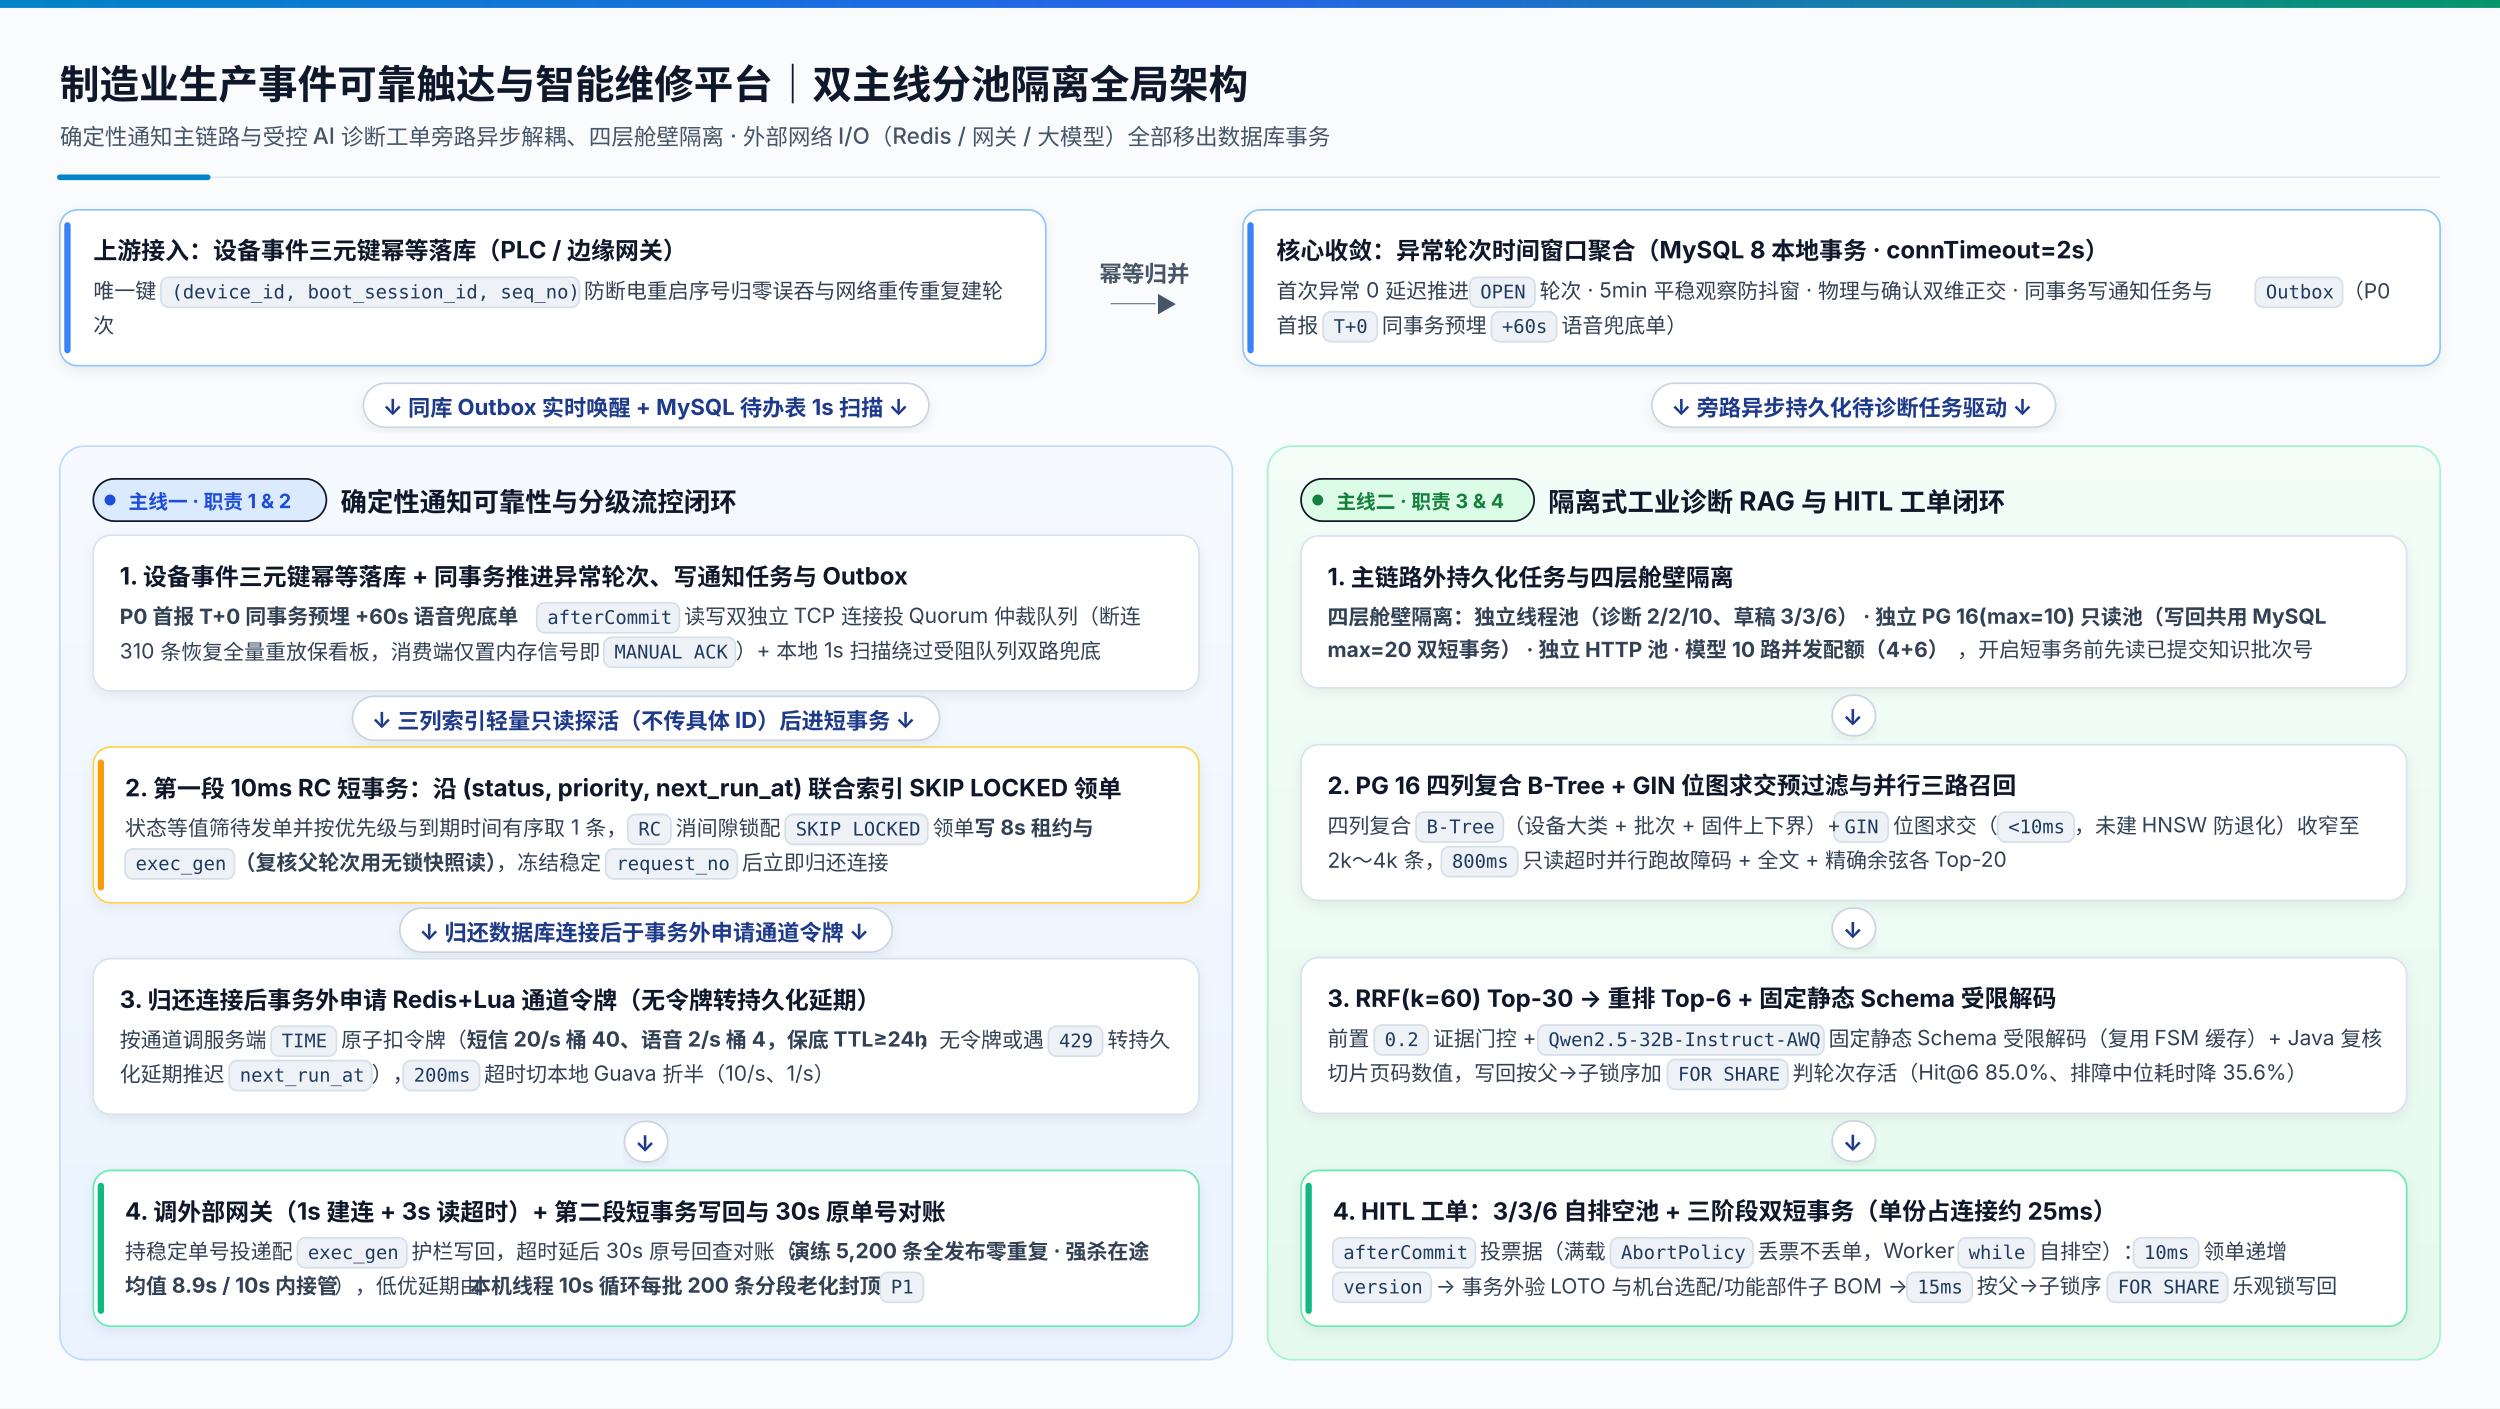
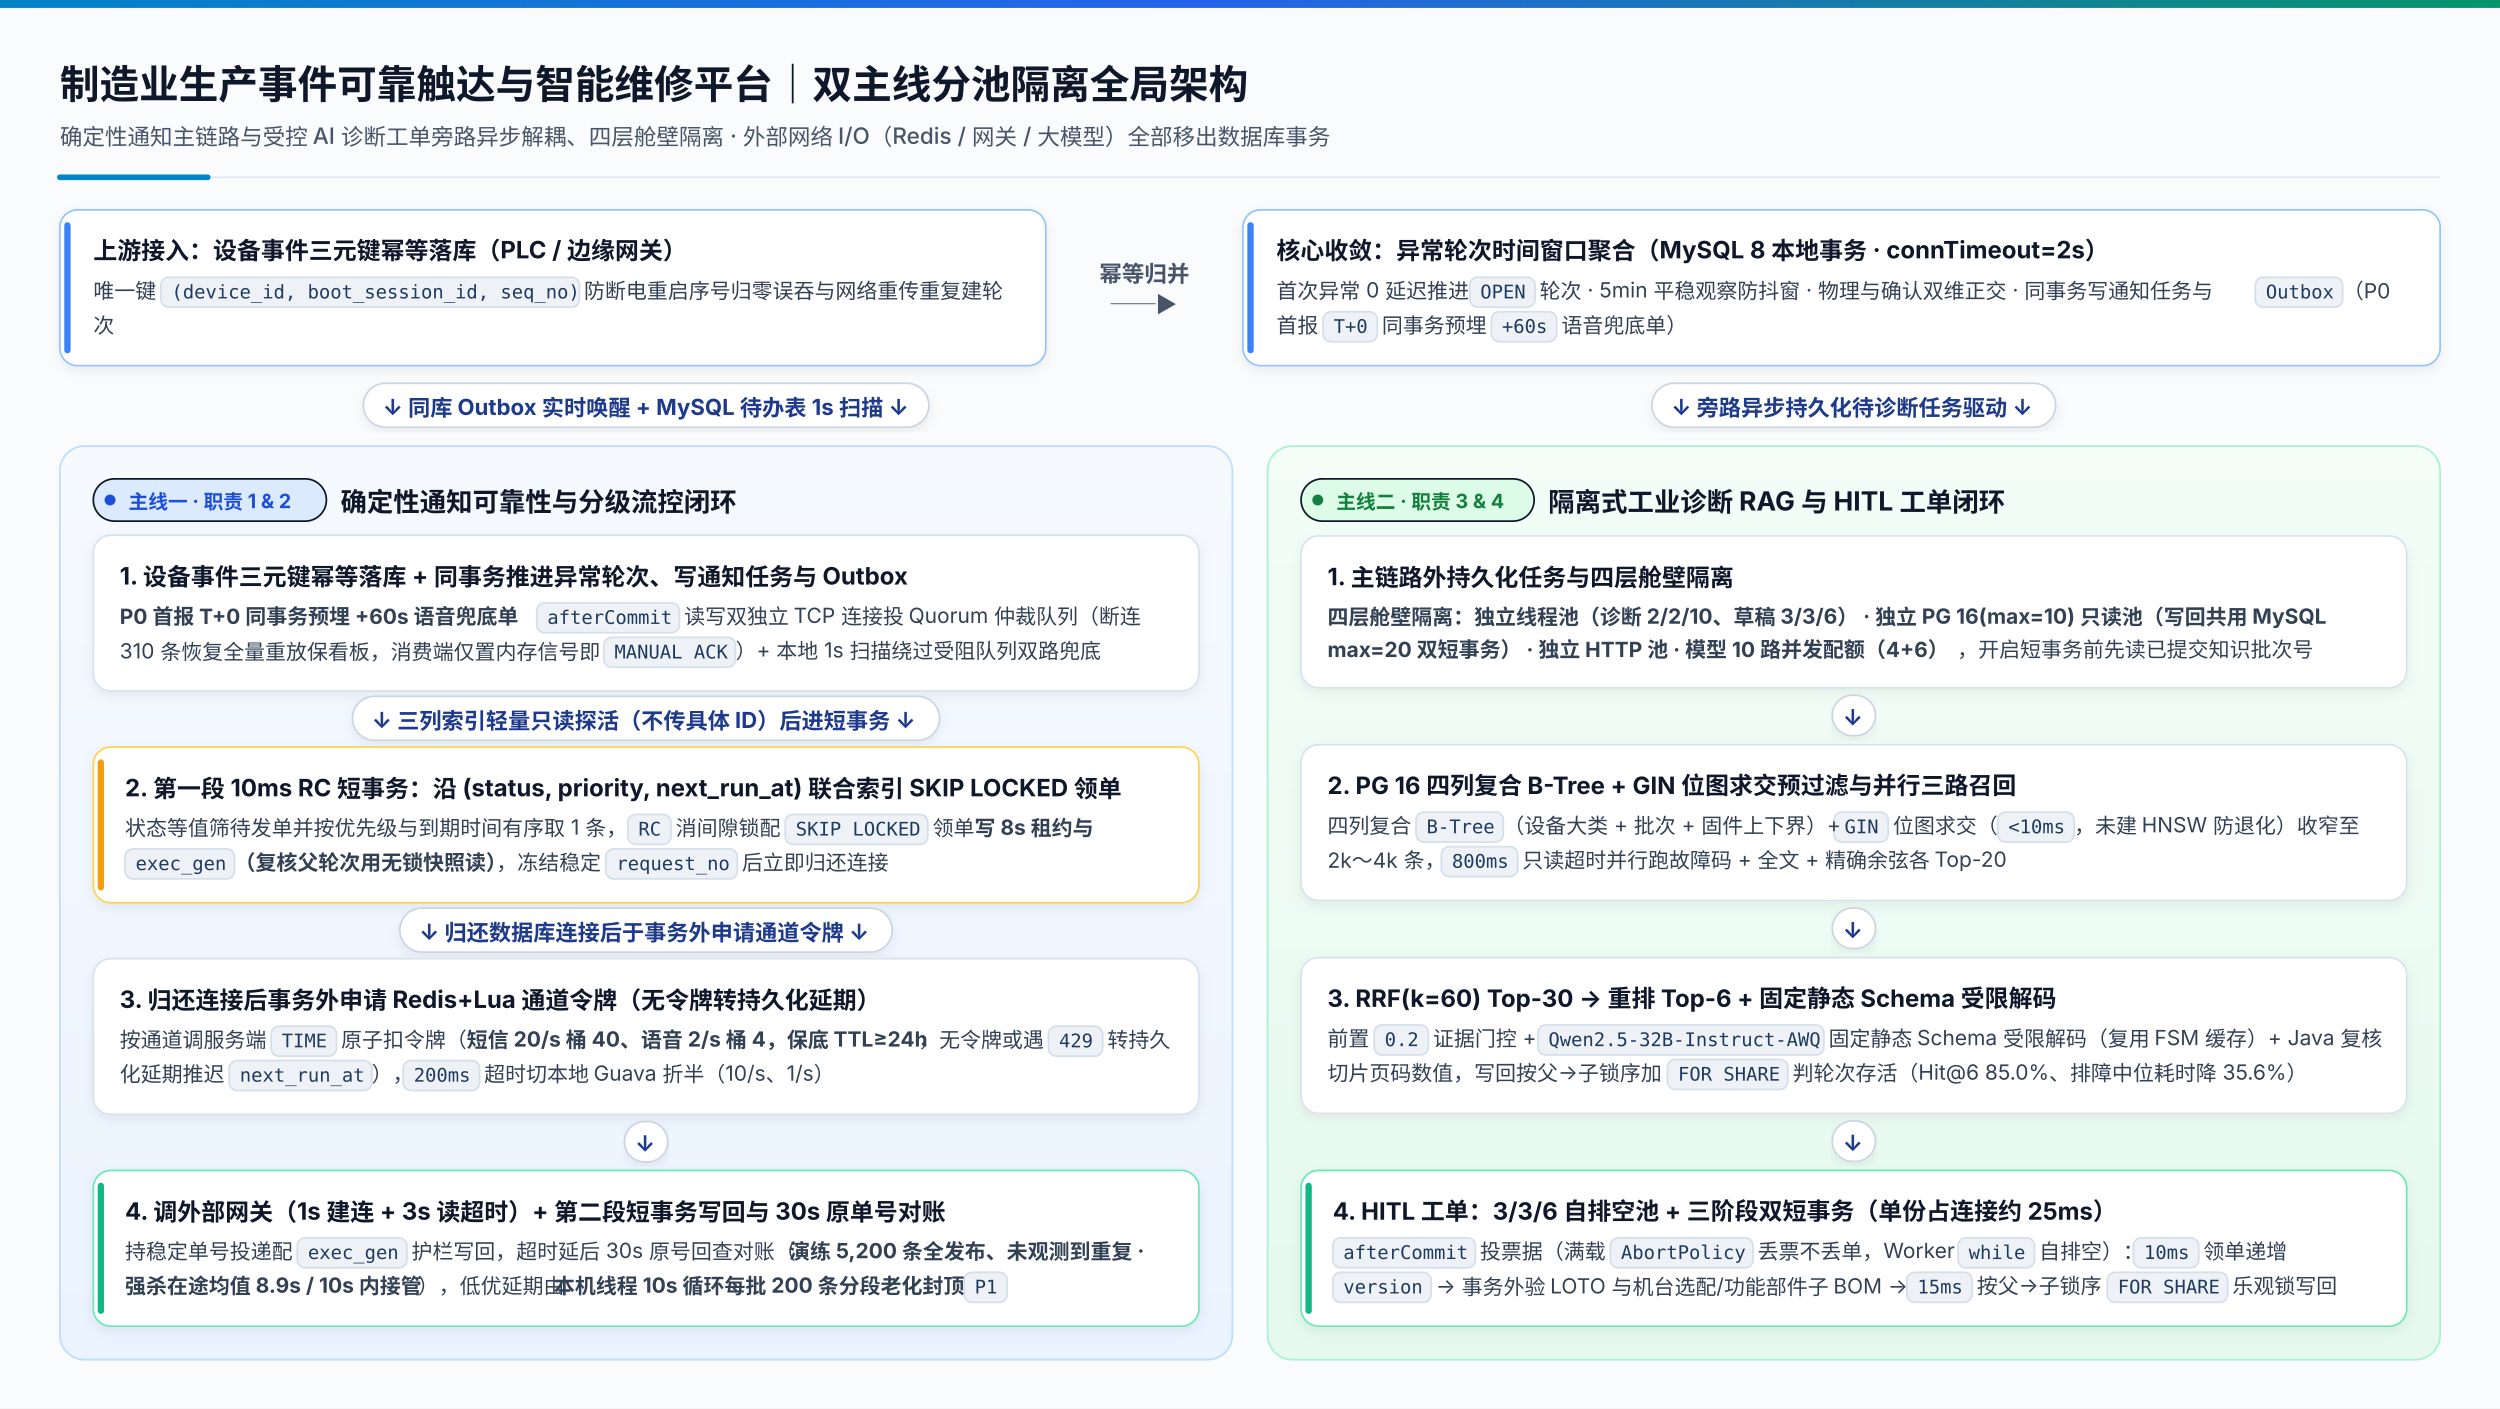
<svg xmlns="http://www.w3.org/2000/svg" width="1420" height="800" viewBox="0 0 1420 800">
  <defs>
    <linearGradient id="top-ribbon" x1="0%" y1="0%" x2="100%" y2="0%">
      <stop offset="0%" stop-color="#0284c7" />
      <stop offset="48%" stop-color="#2563eb" />
      <stop offset="100%" stop-color="#059669" />
    </linearGradient>
    <filter id="card-shadow" x="-4%" y="-6%" width="108%" height="118%">
      <feDropShadow dx="0" dy="2.5" stdDeviation="3.2" flood-color="#0f172a" flood-opacity="0.065" />
    </filter>
    <linearGradient id="lg_0" x1="0%" y1="0%" x2="0%" y2="100%">
      <stop offset="0%" stop-color="#f6faff" />
      <stop offset="100%" stop-color="#eaf3ff" />
    </linearGradient>
    <linearGradient id="lg_1" x1="0%" y1="0%" x2="0%" y2="100%">
      <stop offset="0%" stop-color="#f4fdf8" />
      <stop offset="100%" stop-color="#e5f9ee" />
    </linearGradient>
  </defs>
  <rect x="0" y="0" width="1420" height="800" fill="#fafbfd" />
  <rect x="0" y="0" width="1420" height="4.5" fill="url(#top-ribbon)" />
  <line x1="34.0" y1="100.7" x2="1386.0" y2="100.7" stroke="#e2e8f0" stroke-width="1" />
  <line x1="34.0" y1="100.7" x2="118.0" y2="100.7" stroke="#0284c7" stroke-width="3.2" stroke-linecap="round" />
  <rect x="34.0" y="119.2" width="560.0" height="88.5" fill="#ffffff" stroke="#93c5fd" stroke-width="1.00" rx="10.0" ry="10.0" filter="url(#card-shadow)" />
  <rect x="36.5" y="126.2" width="3.6" height="74.5" fill="#3b82f6" rx="1.8" ry="1.8" />
  <rect x="91.4" y="157.5" width="237.7" height="17.0" fill="#eef2f7" stroke="#d5dfe9" stroke-width="1.0" rx="4.5" ry="4.5" />
  <rect x="706.0" y="119.2" width="680.0" height="88.5" fill="#ffffff" stroke="#93c5fd" stroke-width="1.00" rx="10.0" ry="10.0" filter="url(#card-shadow)" />
  <rect x="708.5" y="126.2" width="3.6" height="74.5" fill="#3b82f6" rx="1.8" ry="1.8" />
  <rect x="834.8" y="157.5" width="37.1" height="17.0" fill="#eef2f7" stroke="#d5dfe9" stroke-width="1.0" rx="4.5" ry="4.5" />
  <rect x="1281.0" y="157.5" width="49.6" height="17.0" fill="#eef2f7" stroke="#d5dfe9" stroke-width="1.0" rx="4.5" ry="4.5" />
  <rect x="751.5" y="177.1" width="30.8" height="17.0" fill="#eef2f7" stroke="#d5dfe9" stroke-width="1.0" rx="4.5" ry="4.5" />
  <rect x="847.1" y="177.1" width="37.1" height="17.0" fill="#eef2f7" stroke="#d5dfe9" stroke-width="1.0" rx="4.5" ry="4.5" />
  <rect x="206.4" y="217.7" width="321.2" height="25.0" fill="#ffffff" stroke="#cbd5e1" stroke-width="1" rx="12.5" ry="12.5" filter="url(#card-shadow)" />
  <rect x="938.3" y="217.7" width="229.3" height="25.0" fill="#ffffff" stroke="#cbd5e1" stroke-width="1" rx="12.5" ry="12.5" filter="url(#card-shadow)" />
  <rect x="34.0" y="253.4" width="666.0" height="518.9" fill="url(#lg_0)" stroke="#bfdbfe" stroke-width="1.00" rx="14.0" ry="14.0" />
  <rect x="53.0" y="272.0" width="132.4" height="24.0" fill="#dbeafe" stroke="#0f172a" stroke-width="1.00" rx="12.0" ry="12.0" />
  <circle cx="62.5" cy="284.0" r="3.1" fill="#1d4ed8" />
  <rect x="53.0" y="304.0" width="628.0" height="88.5" fill="#ffffff" stroke="#d8e2ee" stroke-width="1.00" rx="10.0" ry="10.0" filter="url(#card-shadow)" />
  <rect x="304.9" y="342.4" width="81.0" height="17.0" fill="#eef2f7" stroke="#d5dfe9" stroke-width="1.0" rx="4.5" ry="4.5" />
  <rect x="343.0" y="362.0" width="74.7" height="17.0" fill="#eef2f7" stroke="#d5dfe9" stroke-width="1.0" rx="4.5" ry="4.5" />
  <rect x="200.2" y="395.5" width="333.5" height="25.0" fill="#ffffff" stroke="#cbd5e1" stroke-width="1" rx="12.5" ry="12.5" filter="url(#card-shadow)" />
  <rect x="53.0" y="424.3" width="628.0" height="88.5" fill="#ffffff" stroke="#fcd34d" stroke-width="1.00" rx="10.0" ry="10.0" filter="url(#card-shadow)" />
  <rect x="55.5" y="431.3" width="3.6" height="74.5" fill="#f59e0b" rx="1.8" ry="1.8" />
  <rect x="356.6" y="462.6" width="24.5" height="17.0" fill="#eef2f7" stroke="#d5dfe9" stroke-width="1.0" rx="4.5" ry="4.5" />
  <rect x="446.0" y="462.6" width="81.0" height="17.0" fill="#eef2f7" stroke="#d5dfe9" stroke-width="1.0" rx="4.5" ry="4.5" />
  <rect x="71.0" y="482.2" width="62.2" height="17.0" fill="#eef2f7" stroke="#d5dfe9" stroke-width="1.0" rx="4.5" ry="4.5" />
  <rect x="344.1" y="482.2" width="74.7" height="17.0" fill="#eef2f7" stroke="#d5dfe9" stroke-width="1.0" rx="4.5" ry="4.5" />
  <rect x="227.1" y="515.8" width="279.7" height="25.0" fill="#ffffff" stroke="#cbd5e1" stroke-width="1" rx="12.5" ry="12.5" filter="url(#card-shadow)" />
  <rect x="53.0" y="544.5" width="628.0" height="88.5" fill="#ffffff" stroke="#d8e2ee" stroke-width="1.00" rx="10.0" ry="10.0" filter="url(#card-shadow)" />
  <rect x="154.0" y="582.9" width="37.1" height="17.0" fill="#eef2f7" stroke="#d5dfe9" stroke-width="1.0" rx="4.5" ry="4.5" />
  <rect x="595.5" y="582.9" width="30.8" height="17.0" fill="#eef2f7" stroke="#d5dfe9" stroke-width="1.0" rx="4.5" ry="4.5" />
  <rect x="130.2" y="602.4" width="81.0" height="17.0" fill="#eef2f7" stroke="#d5dfe9" stroke-width="1.0" rx="4.5" ry="4.5" />
  <rect x="229.0" y="602.4" width="43.4" height="17.0" fill="#eef2f7" stroke="#d5dfe9" stroke-width="1.0" rx="4.5" ry="4.5" />
  <rect x="354.7" y="637.0" width="24.6" height="23.0" fill="#ffffff" stroke="#cbd5e1" stroke-width="1" rx="11.5" ry="11.5" filter="url(#card-shadow)" />
  <rect x="53.0" y="664.8" width="628.0" height="88.5" fill="#ffffff" stroke="#6ee7b7" stroke-width="1.00" rx="10.0" ry="10.0" filter="url(#card-shadow)" />
  <rect x="55.5" y="671.8" width="3.6" height="74.5" fill="#10b981" rx="1.8" ry="1.8" />
  <rect x="168.9" y="703.1" width="62.2" height="17.0" fill="#eef2f7" stroke="#d5dfe9" stroke-width="1.0" rx="4.5" ry="4.5" />
-   <rect x="500.0" y="722.7" width="24.5" height="17.0" fill="#eef2f7" stroke="#d5dfe9" stroke-width="1.0" rx="4.5" ry="4.5" />
+   <rect x="547.6" y="722.7" width="24.5" height="17.0" fill="#eef2f7" stroke="#d5dfe9" stroke-width="1.0" rx="4.5" ry="4.5" />
  <rect x="720.0" y="253.4" width="666.0" height="518.9" fill="url(#lg_1)" stroke="#a7f3d0" stroke-width="1.00" rx="14.0" ry="14.0" />
  <rect x="739.0" y="272.0" width="132.4" height="24.0" fill="#dcfce7" stroke="#0f172a" stroke-width="1.00" rx="12.0" ry="12.0" />
  <circle cx="748.5" cy="284.0" r="3.1" fill="#15803d" />
  <rect x="739.0" y="304.4" width="628.0" height="86.3" fill="#ffffff" stroke="#d8e2ee" stroke-width="1.00" rx="10.0" ry="10.0" filter="url(#card-shadow)" />
  <rect x="1040.7" y="394.9" width="24.6" height="23.0" fill="#ffffff" stroke="#cbd5e1" stroke-width="1" rx="11.5" ry="11.5" filter="url(#card-shadow)" />
  <rect x="739.0" y="423.0" width="628.0" height="88.5" fill="#ffffff" stroke="#d8e2ee" stroke-width="1.00" rx="10.0" ry="10.0" filter="url(#card-shadow)" />
  <rect x="804.3" y="461.3" width="49.6" height="17.0" fill="#eef2f7" stroke="#d5dfe9" stroke-width="1.0" rx="4.5" ry="4.5" />
  <rect x="1041.7" y="461.3" width="30.8" height="17.0" fill="#eef2f7" stroke="#d5dfe9" stroke-width="1.0" rx="4.5" ry="4.5" />
  <rect x="1134.7" y="461.3" width="43.4" height="17.0" fill="#eef2f7" stroke="#d5dfe9" stroke-width="1.0" rx="4.5" ry="4.5" />
  <rect x="818.7" y="480.9" width="43.4" height="17.0" fill="#eef2f7" stroke="#d5dfe9" stroke-width="1.0" rx="4.5" ry="4.5" />
  <rect x="1040.7" y="515.8" width="24.6" height="23.0" fill="#ffffff" stroke="#cbd5e1" stroke-width="1" rx="11.5" ry="11.5" filter="url(#card-shadow)" />
  <rect x="739.0" y="543.9" width="628.0" height="88.5" fill="#ffffff" stroke="#d8e2ee" stroke-width="1.00" rx="10.0" ry="10.0" filter="url(#card-shadow)" />
  <rect x="780.5" y="582.2" width="30.8" height="17.0" fill="#eef2f7" stroke="#d5dfe9" stroke-width="1.0" rx="4.5" ry="4.5" />
  <rect x="873.5" y="582.2" width="162.5" height="17.0" fill="#eef2f7" stroke="#d5dfe9" stroke-width="1.0" rx="4.5" ry="4.5" />
  <rect x="947.1" y="601.8" width="68.4" height="17.0" fill="#eef2f7" stroke="#d5dfe9" stroke-width="1.0" rx="4.5" ry="4.5" />
  <rect x="1040.7" y="636.7" width="24.6" height="23.0" fill="#ffffff" stroke="#cbd5e1" stroke-width="1" rx="11.5" ry="11.5" filter="url(#card-shadow)" />
  <rect x="739.0" y="664.8" width="628.0" height="88.5" fill="#ffffff" stroke="#6ee7b7" stroke-width="1.00" rx="10.0" ry="10.0" filter="url(#card-shadow)" />
  <rect x="741.5" y="671.8" width="3.6" height="74.5" fill="#10b981" rx="1.8" ry="1.8" />
  <rect x="757.0" y="703.1" width="81.0" height="17.0" fill="#eef2f7" stroke="#d5dfe9" stroke-width="1.0" rx="4.5" ry="4.5" />
  <rect x="914.7" y="703.1" width="81.0" height="17.0" fill="#eef2f7" stroke="#d5dfe9" stroke-width="1.0" rx="4.5" ry="4.5" />
  <rect x="1112.2" y="703.1" width="43.4" height="17.0" fill="#eef2f7" stroke="#d5dfe9" stroke-width="1.0" rx="4.5" ry="4.5" />
  <rect x="1211.8" y="703.1" width="37.1" height="17.0" fill="#eef2f7" stroke="#d5dfe9" stroke-width="1.0" rx="4.5" ry="4.5" />
  <rect x="757.0" y="722.7" width="55.9" height="17.0" fill="#eef2f7" stroke="#d5dfe9" stroke-width="1.0" rx="4.5" ry="4.5" />
  <rect x="1083.1" y="722.7" width="37.1" height="17.0" fill="#eef2f7" stroke="#d5dfe9" stroke-width="1.0" rx="4.5" ry="4.5" />
  <rect x="1196.9" y="722.7" width="68.4" height="17.0" fill="#eef2f7" stroke="#d5dfe9" stroke-width="1.0" rx="4.5" ry="4.5" />
  <text x="34.0" y="56.0" font-family="Inter, Noto Sans CJK SC, Noto Sans SC, PingFang SC, Microsoft YaHei, sans-serif" font-size="22.5px" font-weight="800" fill="#0f172a">制造业生产事件可靠触达与智能维修平台｜双主线分池隔离全局架构</text>
  <text x="34.0" y="82.3" font-family="Inter, Noto Sans CJK SC, Noto Sans SC, PingFang SC, Microsoft YaHei, sans-serif" font-size="12.8px" font-weight="500" fill="#475569">确定性通知主链路与受控 AI 诊断工单旁路异步解耦、四层舱壁隔离 · 外部网络 I/O（Redis / 网关 / 大模型）全部移出数据库事务</text>
  <text x="53.0" y="147.2" font-family="Inter, Noto Sans CJK SC, Noto Sans SC, PingFang SC, Microsoft YaHei, sans-serif" font-size="13.6px" font-weight="700" fill="#0f172a">上游接入：设备事件三元键幂等落库（PLC / 边缘网关）</text>
  <text x="53.0" y="169.5" font-family="Inter, Noto Sans CJK SC, Noto Sans SC, PingFang SC, Microsoft YaHei, sans-serif" font-size="11.9px" font-weight="400" fill="#334155">唯一键</text>
  <text x="97.4" y="169.5" font-family="Cascadia Mono, JetBrains Mono, Consolas, DejaVu Sans Mono, monospace" font-size="10.7px" font-weight="400" fill="#1e3a5f">(device_id, boot_session_id, seq_no)</text>
  <text x="331.7" y="169.5" font-family="Inter, Noto Sans CJK SC, Noto Sans SC, PingFang SC, Microsoft YaHei, sans-serif" font-size="11.9px" font-weight="400" fill="#334155">防断电重启序号归零误吞与网络重传重复建轮</text>
  <text x="53.0" y="189.1" font-family="Inter, Noto Sans CJK SC, Noto Sans SC, PingFang SC, Microsoft YaHei, sans-serif" font-size="11.9px" font-weight="400" fill="#334155">次</text>
  <text x="624.4" y="160.1" font-family="Inter, Noto Sans CJK SC, Noto Sans SC, PingFang SC, Microsoft YaHei, sans-serif" font-size="12.8px" font-weight="700" fill="#475569">幂等归并</text>
  <text x="630.8" y="177.4" font-family="Inter, Noto Sans CJK SC, Noto Sans SC, PingFang SC, Microsoft YaHei, sans-serif" font-size="12.8px" font-weight="700" fill="#475569">──▶</text>
  <text x="725.0" y="147.2" font-family="Inter, Noto Sans CJK SC, Noto Sans SC, PingFang SC, Microsoft YaHei, sans-serif" font-size="13.6px" font-weight="700" fill="#0f172a">核心收敛：异常轮次时间窗口聚合（MySQL 8 本地事务 · connTimeout=2s）</text>
  <text x="725.0" y="169.5" font-family="Inter, Noto Sans CJK SC, Noto Sans SC, PingFang SC, Microsoft YaHei, sans-serif" font-size="11.9px" font-weight="400" fill="#334155">首次异常 0 延迟推进</text>
  <text x="840.8" y="169.5" font-family="Cascadia Mono, JetBrains Mono, Consolas, DejaVu Sans Mono, monospace" font-size="10.7px" font-weight="400" fill="#1e3a5f">OPEN</text>
  <text x="874.5" y="169.5" font-family="Inter, Noto Sans CJK SC, Noto Sans SC, PingFang SC, Microsoft YaHei, sans-serif" font-size="11.9px" font-weight="400" fill="#334155">轮次 · 5min 平稳观察防抖窗 · 物理与确认双维正交 · 同事务写通知任务与</text>
  <text x="1287.0" y="169.5" font-family="Cascadia Mono, JetBrains Mono, Consolas, DejaVu Sans Mono, monospace" font-size="10.7px" font-weight="400" fill="#1e3a5f">Outbox</text>
  <text x="1330.7" y="169.5" font-family="Inter, Noto Sans CJK SC, Noto Sans SC, PingFang SC, Microsoft YaHei, sans-serif" font-size="11.9px" font-weight="400" fill="#334155">（P0</text>
  <text x="725.0" y="189.1" font-family="Inter, Noto Sans CJK SC, Noto Sans SC, PingFang SC, Microsoft YaHei, sans-serif" font-size="11.9px" font-weight="400" fill="#334155">首报</text>
  <text x="757.5" y="189.1" font-family="Cascadia Mono, JetBrains Mono, Consolas, DejaVu Sans Mono, monospace" font-size="10.7px" font-weight="400" fill="#1e3a5f">T+0</text>
  <text x="784.9" y="189.1" font-family="Inter, Noto Sans CJK SC, Noto Sans SC, PingFang SC, Microsoft YaHei, sans-serif" font-size="11.9px" font-weight="400" fill="#334155">同事务预埋</text>
  <text x="853.1" y="189.1" font-family="Cascadia Mono, JetBrains Mono, Consolas, DejaVu Sans Mono, monospace" font-size="10.7px" font-weight="400" fill="#1e3a5f">+60s</text>
  <text x="886.9" y="189.1" font-family="Inter, Noto Sans CJK SC, Noto Sans SC, PingFang SC, Microsoft YaHei, sans-serif" font-size="11.9px" font-weight="400" fill="#334155">语音兜底单）</text>
  <text x="217.4" y="235.7" font-family="Inter, Noto Sans CJK SC, Noto Sans SC, PingFang SC, Microsoft YaHei, sans-serif" font-size="12.6px" font-weight="700" fill="#1e3a8a">↓ 同库 Outbox 实时唤醒 + MySQL 待办表 1s 扫描 ↓</text>
  <text x="949.3" y="235.7" font-family="Inter, Noto Sans CJK SC, Noto Sans SC, PingFang SC, Microsoft YaHei, sans-serif" font-size="12.6px" font-weight="700" fill="#1e3a8a">↓ 旁路异步持久化待诊断任务驱动 ↓</text>
  <text x="73.0" y="289.0" font-family="Inter, Noto Sans CJK SC, Noto Sans SC, PingFang SC, Microsoft YaHei, sans-serif" font-size="11.2px" font-weight="700" fill="#1d4ed8">主线一 · 职责 1 &amp; 2</text>
  <text x="193.4" y="290.5" font-family="Inter, Noto Sans CJK SC, Noto Sans SC, PingFang SC, Microsoft YaHei, sans-serif" font-size="15px" font-weight="700" fill="#0f172a">确定性通知可靠性与分级流控闭环</text>
  <text x="68.0" y="332.0" font-family="Inter, Noto Sans CJK SC, Noto Sans SC, PingFang SC, Microsoft YaHei, sans-serif" font-size="13.6px" font-weight="700" fill="#0f172a">1. 设备事件三元键幂等落库 + 同事务推进异常轮次、写通知任务与 Outbox</text>
  <text x="68.0" y="354.4" font-family="Inter, Noto Sans CJK SC, Noto Sans SC, PingFang SC, Microsoft YaHei, sans-serif" font-size="11.9px" font-weight="700" fill="#334155">P0 首报 T+0 同事务预埋 +60s 语音兜底单</text>
  <text x="290.4" y="354.4" font-family="Inter, Noto Sans CJK SC, Noto Sans SC, PingFang SC, Microsoft YaHei, sans-serif" font-size="11.9px" font-weight="400" fill="#334155">·</text>
  <text x="310.9" y="354.4" font-family="Cascadia Mono, JetBrains Mono, Consolas, DejaVu Sans Mono, monospace" font-size="10.7px" font-weight="400" fill="#1e3a5f">afterCommit</text>
  <text x="388.6" y="354.4" font-family="Inter, Noto Sans CJK SC, Noto Sans SC, PingFang SC, Microsoft YaHei, sans-serif" font-size="11.9px" font-weight="400" fill="#334155">读写双独立 TCP 连接投 Quorum 仲裁队列（断连</text>
  <text x="68.0" y="374.0" font-family="Inter, Noto Sans CJK SC, Noto Sans SC, PingFang SC, Microsoft YaHei, sans-serif" font-size="11.9px" font-weight="400" fill="#334155">310 条恢复全量重放保看板，消费端仅置内存信号即</text>
  <text x="349.0" y="374.0" font-family="Cascadia Mono, JetBrains Mono, Consolas, DejaVu Sans Mono, monospace" font-size="10.7px" font-weight="400" fill="#1e3a5f">MANUAL ACK</text>
  <text x="417.8" y="374.0" font-family="Inter, Noto Sans CJK SC, Noto Sans SC, PingFang SC, Microsoft YaHei, sans-serif" font-size="11.9px" font-weight="400" fill="#334155">）+ 本地 1s 扫描绕过受阻队列双路兜底</text>
  <text x="211.2" y="413.5" font-family="Inter, Noto Sans CJK SC, Noto Sans SC, PingFang SC, Microsoft YaHei, sans-serif" font-size="12.6px" font-weight="700" fill="#1e3a8a">↓ 三列索引轻量只读探活（不传具体 ID）后进短事务 ↓</text>
  <text x="71.0" y="452.3" font-family="Inter, Noto Sans CJK SC, Noto Sans SC, PingFang SC, Microsoft YaHei, sans-serif" font-size="13.6px" font-weight="700" fill="#0f172a">2. 第一段 10ms RC 短事务：沿 (status, priority, next_run_at) 联合索引 SKIP LOCKED 领单</text>
  <text x="71.0" y="474.6" font-family="Inter, Noto Sans CJK SC, Noto Sans SC, PingFang SC, Microsoft YaHei, sans-serif" font-size="11.9px" font-weight="400" fill="#334155">状态等值筛待发单并按优先级与到期时间有序取 1 条，</text>
  <text x="362.6" y="474.6" font-family="Cascadia Mono, JetBrains Mono, Consolas, DejaVu Sans Mono, monospace" font-size="10.7px" font-weight="400" fill="#1e3a5f">RC</text>
  <text x="383.8" y="474.6" font-family="Inter, Noto Sans CJK SC, Noto Sans SC, PingFang SC, Microsoft YaHei, sans-serif" font-size="11.9px" font-weight="400" fill="#334155">消间隙锁配</text>
  <text x="452.0" y="474.6" font-family="Cascadia Mono, JetBrains Mono, Consolas, DejaVu Sans Mono, monospace" font-size="10.7px" font-weight="400" fill="#1e3a5f">SKIP LOCKED</text>
  <text x="529.7" y="474.6" font-family="Inter, Noto Sans CJK SC, Noto Sans SC, PingFang SC, Microsoft YaHei, sans-serif" font-size="11.9px" font-weight="400" fill="#334155">领单</text>
  <text x="553.5" y="474.6" font-family="Inter, Noto Sans CJK SC, Noto Sans SC, PingFang SC, Microsoft YaHei, sans-serif" font-size="11.9px" font-weight="700" fill="#334155">写 8s 租约与</text>
  <text x="77.0" y="494.2" font-family="Cascadia Mono, JetBrains Mono, Consolas, DejaVu Sans Mono, monospace" font-size="10.7px" font-weight="400" fill="#1e3a5f">exec_gen</text>
  <text x="133.2" y="494.2" font-family="Inter, Noto Sans CJK SC, Noto Sans SC, PingFang SC, Microsoft YaHei, sans-serif" font-size="11.9px" font-weight="700" fill="#334155">（复核父轮次用无锁快照读）</text>
  <text x="281.9" y="494.2" font-family="Inter, Noto Sans CJK SC, Noto Sans SC, PingFang SC, Microsoft YaHei, sans-serif" font-size="11.9px" font-weight="400" fill="#334155">，冻结稳定</text>
  <text x="350.1" y="494.2" font-family="Cascadia Mono, JetBrains Mono, Consolas, DejaVu Sans Mono, monospace" font-size="10.7px" font-weight="400" fill="#1e3a5f">request_no</text>
  <text x="421.4" y="494.2" font-family="Inter, Noto Sans CJK SC, Noto Sans SC, PingFang SC, Microsoft YaHei, sans-serif" font-size="11.9px" font-weight="400" fill="#334155">后立即归还连接</text>
  <text x="238.1" y="533.8" font-family="Inter, Noto Sans CJK SC, Noto Sans SC, PingFang SC, Microsoft YaHei, sans-serif" font-size="12.6px" font-weight="700" fill="#1e3a8a">↓ 归还数据库连接后于事务外申请通道令牌 ↓</text>
  <text x="68.0" y="572.5" font-family="Inter, Noto Sans CJK SC, Noto Sans SC, PingFang SC, Microsoft YaHei, sans-serif" font-size="13.6px" font-weight="700" fill="#0f172a">3. 归还连接后事务外申请 Redis+Lua 通道令牌（无令牌转持久化延期）</text>
  <text x="68.0" y="594.9" font-family="Inter, Noto Sans CJK SC, Noto Sans SC, PingFang SC, Microsoft YaHei, sans-serif" font-size="11.9px" font-weight="400" fill="#334155">按通道调服务端</text>
  <text x="160.0" y="594.9" font-family="Cascadia Mono, JetBrains Mono, Consolas, DejaVu Sans Mono, monospace" font-size="10.7px" font-weight="400" fill="#1e3a5f">TIME</text>
  <text x="193.7" y="594.9" font-family="Inter, Noto Sans CJK SC, Noto Sans SC, PingFang SC, Microsoft YaHei, sans-serif" font-size="11.9px" font-weight="400" fill="#334155">原子扣令牌（</text>
  <text x="265.1" y="594.9" font-family="Inter, Noto Sans CJK SC, Noto Sans SC, PingFang SC, Microsoft YaHei, sans-serif" font-size="11.9px" font-weight="700" fill="#334155">短信 20/s 桶 40、语音 2/s 桶 4，保底 TTL≥24h</text>
  <text x="521.5" y="594.9" font-family="Inter, Noto Sans CJK SC, Noto Sans SC, PingFang SC, Microsoft YaHei, sans-serif" font-size="11.9px" font-weight="400" fill="#334155">，无令牌或遇</text>
  <text x="601.5" y="594.9" font-family="Cascadia Mono, JetBrains Mono, Consolas, DejaVu Sans Mono, monospace" font-size="10.7px" font-weight="400" fill="#1e3a5f">429</text>
  <text x="629.0" y="594.9" font-family="Inter, Noto Sans CJK SC, Noto Sans SC, PingFang SC, Microsoft YaHei, sans-serif" font-size="11.9px" font-weight="400" fill="#334155">转持久</text>
  <text x="68.0" y="614.4" font-family="Inter, Noto Sans CJK SC, Noto Sans SC, PingFang SC, Microsoft YaHei, sans-serif" font-size="11.9px" font-weight="400" fill="#334155">化延期推迟</text>
  <text x="136.2" y="614.4" font-family="Cascadia Mono, JetBrains Mono, Consolas, DejaVu Sans Mono, monospace" font-size="10.7px" font-weight="400" fill="#1e3a5f">next_run_at</text>
  <text x="211.1" y="614.4" font-family="Inter, Noto Sans CJK SC, Noto Sans SC, PingFang SC, Microsoft YaHei, sans-serif" font-size="11.9px" font-weight="400" fill="#334155">），</text>
  <text x="235.0" y="614.4" font-family="Cascadia Mono, JetBrains Mono, Consolas, DejaVu Sans Mono, monospace" font-size="10.7px" font-weight="400" fill="#1e3a5f">200ms</text>
  <text x="275.0" y="614.4" font-family="Inter, Noto Sans CJK SC, Noto Sans SC, PingFang SC, Microsoft YaHei, sans-serif" font-size="11.9px" font-weight="400" fill="#334155">超时切本地 Guava 折半（10/s、1/s）</text>
  <text x="360.7" y="654.0" font-family="Inter, Noto Sans CJK SC, Noto Sans SC, PingFang SC, Microsoft YaHei, sans-serif" font-size="12.6px" font-weight="700" fill="#1e3a8a">↓</text>
  <text x="71.0" y="692.8" font-family="Inter, Noto Sans CJK SC, Noto Sans SC, PingFang SC, Microsoft YaHei, sans-serif" font-size="13.6px" font-weight="700" fill="#0f172a">4. 调外部网关（1s 建连 + 3s 读超时）+ 第二段短事务写回与 30s 原单号对账</text>
  <text x="71.0" y="715.1" font-family="Inter, Noto Sans CJK SC, Noto Sans SC, PingFang SC, Microsoft YaHei, sans-serif" font-size="11.9px" font-weight="400" fill="#334155">持稳定单号投递配</text>
  <text x="174.9" y="715.1" font-family="Cascadia Mono, JetBrains Mono, Consolas, DejaVu Sans Mono, monospace" font-size="10.7px" font-weight="400" fill="#1e3a5f">exec_gen</text>
  <text x="233.7" y="715.1" font-family="Inter, Noto Sans CJK SC, Noto Sans SC, PingFang SC, Microsoft YaHei, sans-serif" font-size="11.9px" font-weight="400" fill="#334155">护栏写回，超时延后 30s 原号回查对账（</text>
-   <text x="448.2" y="715.1" font-family="Inter, Noto Sans CJK SC, Noto Sans SC, PingFang SC, Microsoft YaHei, sans-serif" font-size="11.9px" font-weight="700" fill="#334155">演练 5,200 条全发布零重复 · 强杀在途</text>
-   <text x="71.0" y="734.7" font-family="Inter, Noto Sans CJK SC, Noto Sans SC, PingFang SC, Microsoft YaHei, sans-serif" font-size="11.9px" font-weight="700" fill="#334155">均值 8.9s / 10s 内接管</text>
-   <text x="189.7" y="734.7" font-family="Inter, Noto Sans CJK SC, Noto Sans SC, PingFang SC, Microsoft YaHei, sans-serif" font-size="11.9px" font-weight="400" fill="#334155">），低优延期由</text>
-   <text x="267.0" y="734.7" font-family="Inter, Noto Sans CJK SC, Noto Sans SC, PingFang SC, Microsoft YaHei, sans-serif" font-size="11.9px" font-weight="700" fill="#334155">本机线程 10s 循环每批 200 条分段老化封顶</text>
-   <text x="506.0" y="734.7" font-family="Cascadia Mono, JetBrains Mono, Consolas, DejaVu Sans Mono, monospace" font-size="10.7px" font-weight="400" fill="#1e3a5f">P1</text>
+   <text x="448.2" y="715.1" font-family="Inter, Noto Sans CJK SC, Noto Sans SC, PingFang SC, Microsoft YaHei, sans-serif" font-size="11.9px" font-weight="700" fill="#334155">演练 5,200 条全发布、未观测到重复 ·</text>
+   <text x="71.0" y="734.7" font-family="Inter, Noto Sans CJK SC, Noto Sans SC, PingFang SC, Microsoft YaHei, sans-serif" font-size="11.9px" font-weight="700" fill="#334155">强杀在途均值 8.9s / 10s 内接管</text>
+   <text x="237.3" y="734.7" font-family="Inter, Noto Sans CJK SC, Noto Sans SC, PingFang SC, Microsoft YaHei, sans-serif" font-size="11.9px" font-weight="400" fill="#334155">），低优延期由</text>
+   <text x="314.6" y="734.7" font-family="Inter, Noto Sans CJK SC, Noto Sans SC, PingFang SC, Microsoft YaHei, sans-serif" font-size="11.9px" font-weight="700" fill="#334155">本机线程 10s 循环每批 200 条分段老化封顶</text>
+   <text x="553.6" y="734.7" font-family="Cascadia Mono, JetBrains Mono, Consolas, DejaVu Sans Mono, monospace" font-size="10.7px" font-weight="400" fill="#1e3a5f">P1</text>
  <text x="759.0" y="289.0" font-family="Inter, Noto Sans CJK SC, Noto Sans SC, PingFang SC, Microsoft YaHei, sans-serif" font-size="11.2px" font-weight="700" fill="#15803d">主线二 · 职责 3 &amp; 4</text>
  <text x="879.4" y="290.5" font-family="Inter, Noto Sans CJK SC, Noto Sans SC, PingFang SC, Microsoft YaHei, sans-serif" font-size="15px" font-weight="700" fill="#0f172a">隔离式工业诊断 RAG 与 HITL 工单闭环</text>
  <text x="754.0" y="332.4" font-family="Inter, Noto Sans CJK SC, Noto Sans SC, PingFang SC, Microsoft YaHei, sans-serif" font-size="13.6px" font-weight="700" fill="#0f172a">1. 主链路外持久化任务与四层舱壁隔离</text>
  <text x="754.0" y="354.7" font-family="Inter, Noto Sans CJK SC, Noto Sans SC, PingFang SC, Microsoft YaHei, sans-serif" font-size="11.9px" font-weight="700" fill="#334155">四层舱壁隔离：独立线程池（诊断 2/2/10、草稿 3/3/6） · 独立 PG 16(max=10) 只读池（写回共用 MySQL</text>
  <text x="754.0" y="373.2" font-family="Inter, Noto Sans CJK SC, Noto Sans SC, PingFang SC, Microsoft YaHei, sans-serif" font-size="11.9px" font-weight="700" fill="#334155">max=20 双短事务） · 独立 HTTP 池 · 模型 10 路并发配额（4+6）</text>
  <text x="1111.7" y="373.2" font-family="Inter, Noto Sans CJK SC, Noto Sans SC, PingFang SC, Microsoft YaHei, sans-serif" font-size="11.9px" font-weight="400" fill="#334155">，开启短事务前先读已提交知识批次号</text>
  <text x="1046.7" y="411.9" font-family="Inter, Noto Sans CJK SC, Noto Sans SC, PingFang SC, Microsoft YaHei, sans-serif" font-size="12.6px" font-weight="700" fill="#1e3a8a">↓</text>
  <text x="754.0" y="451.0" font-family="Inter, Noto Sans CJK SC, Noto Sans SC, PingFang SC, Microsoft YaHei, sans-serif" font-size="13.6px" font-weight="700" fill="#0f172a">2. PG 16 四列复合 B-Tree + GIN 位图求交预过滤与并行三路召回</text>
  <text x="754.0" y="473.3" font-family="Inter, Noto Sans CJK SC, Noto Sans SC, PingFang SC, Microsoft YaHei, sans-serif" font-size="11.9px" font-weight="400" fill="#334155">四列复合</text>
  <text x="810.3" y="473.3" font-family="Cascadia Mono, JetBrains Mono, Consolas, DejaVu Sans Mono, monospace" font-size="10.7px" font-weight="400" fill="#1e3a5f">B-Tree</text>
  <text x="853.9" y="473.3" font-family="Inter, Noto Sans CJK SC, Noto Sans SC, PingFang SC, Microsoft YaHei, sans-serif" font-size="11.9px" font-weight="400" fill="#334155">（设备大类 + 批次 + 固件上下界）+</text>
  <text x="1047.7" y="473.3" font-family="Cascadia Mono, JetBrains Mono, Consolas, DejaVu Sans Mono, monospace" font-size="10.7px" font-weight="400" fill="#1e3a5f">GIN</text>
  <text x="1075.2" y="473.3" font-family="Inter, Noto Sans CJK SC, Noto Sans SC, PingFang SC, Microsoft YaHei, sans-serif" font-size="11.9px" font-weight="400" fill="#334155">位图求交（</text>
  <text x="1140.7" y="473.3" font-family="Cascadia Mono, JetBrains Mono, Consolas, DejaVu Sans Mono, monospace" font-size="10.7px" font-weight="400" fill="#1e3a5f">&lt;10ms</text>
  <text x="1178.1" y="473.3" font-family="Inter, Noto Sans CJK SC, Noto Sans SC, PingFang SC, Microsoft YaHei, sans-serif" font-size="11.9px" font-weight="400" fill="#334155">，未建 HNSW 防退化）收窄至</text>
  <text x="754.0" y="492.9" font-family="Inter, Noto Sans CJK SC, Noto Sans SC, PingFang SC, Microsoft YaHei, sans-serif" font-size="11.9px" font-weight="400" fill="#334155">2k～4k 条，</text>
  <text x="824.7" y="492.9" font-family="Cascadia Mono, JetBrains Mono, Consolas, DejaVu Sans Mono, monospace" font-size="10.7px" font-weight="400" fill="#1e3a5f">800ms</text>
  <text x="864.7" y="492.9" font-family="Inter, Noto Sans CJK SC, Noto Sans SC, PingFang SC, Microsoft YaHei, sans-serif" font-size="11.9px" font-weight="400" fill="#334155">只读超时并行跑故障码 + 全文 + 精确余弦各 Top-20</text>
  <text x="1046.7" y="532.8" font-family="Inter, Noto Sans CJK SC, Noto Sans SC, PingFang SC, Microsoft YaHei, sans-serif" font-size="12.6px" font-weight="700" fill="#1e3a8a">↓</text>
  <text x="754.0" y="571.9" font-family="Inter, Noto Sans CJK SC, Noto Sans SC, PingFang SC, Microsoft YaHei, sans-serif" font-size="13.6px" font-weight="700" fill="#0f172a">3. RRF(k=60) Top-30 → 重排 Top-6 + 固定静态 Schema 受限解码</text>
  <text x="754.0" y="594.2" font-family="Inter, Noto Sans CJK SC, Noto Sans SC, PingFang SC, Microsoft YaHei, sans-serif" font-size="11.9px" font-weight="400" fill="#334155">前置</text>
  <text x="786.5" y="594.2" font-family="Cascadia Mono, JetBrains Mono, Consolas, DejaVu Sans Mono, monospace" font-size="10.7px" font-weight="400" fill="#1e3a5f">0.2</text>
  <text x="813.9" y="594.2" font-family="Inter, Noto Sans CJK SC, Noto Sans SC, PingFang SC, Microsoft YaHei, sans-serif" font-size="11.9px" font-weight="400" fill="#334155">证据门控 +</text>
  <text x="879.5" y="594.2" font-family="Cascadia Mono, JetBrains Mono, Consolas, DejaVu Sans Mono, monospace" font-size="10.7px" font-weight="400" fill="#1e3a5f">Qwen2.5-32B-Instruct-AWQ</text>
  <text x="1038.6" y="594.2" font-family="Inter, Noto Sans CJK SC, Noto Sans SC, PingFang SC, Microsoft YaHei, sans-serif" font-size="11.9px" font-weight="400" fill="#334155">固定静态 Schema 受限解码（复用 FSM 缓存）+ Java 复核</text>
  <text x="754.0" y="613.8" font-family="Inter, Noto Sans CJK SC, Noto Sans SC, PingFang SC, Microsoft YaHei, sans-serif" font-size="11.9px" font-weight="400" fill="#334155">切片页码数值，写回按父→子锁序加</text>
  <text x="953.1" y="613.8" font-family="Cascadia Mono, JetBrains Mono, Consolas, DejaVu Sans Mono, monospace" font-size="10.7px" font-weight="400" fill="#1e3a5f">FOR SHARE</text>
  <text x="1018.2" y="613.8" font-family="Inter, Noto Sans CJK SC, Noto Sans SC, PingFang SC, Microsoft YaHei, sans-serif" font-size="11.9px" font-weight="400" fill="#334155">判轮次存活（Hit@6 85.0%、排障中位耗时降 35.6%）</text>
  <text x="1046.7" y="653.7" font-family="Inter, Noto Sans CJK SC, Noto Sans SC, PingFang SC, Microsoft YaHei, sans-serif" font-size="12.6px" font-weight="700" fill="#1e3a8a">↓</text>
  <text x="757.0" y="692.8" font-family="Inter, Noto Sans CJK SC, Noto Sans SC, PingFang SC, Microsoft YaHei, sans-serif" font-size="13.6px" font-weight="700" fill="#0f172a">4. HITL 工单：3/3/6 自排空池 + 三阶段双短事务（单份占连接约 25ms）</text>
  <text x="763.0" y="715.1" font-family="Cascadia Mono, JetBrains Mono, Consolas, DejaVu Sans Mono, monospace" font-size="10.7px" font-weight="400" fill="#1e3a5f">afterCommit</text>
  <text x="840.6" y="715.1" font-family="Inter, Noto Sans CJK SC, Noto Sans SC, PingFang SC, Microsoft YaHei, sans-serif" font-size="11.9px" font-weight="400" fill="#334155">投票据（满载</text>
  <text x="920.7" y="715.1" font-family="Cascadia Mono, JetBrains Mono, Consolas, DejaVu Sans Mono, monospace" font-size="10.7px" font-weight="400" fill="#1e3a5f">AbortPolicy</text>
  <text x="998.3" y="715.1" font-family="Inter, Noto Sans CJK SC, Noto Sans SC, PingFang SC, Microsoft YaHei, sans-serif" font-size="11.9px" font-weight="400" fill="#334155">丢票不丢单，Worker</text>
  <text x="1118.2" y="715.1" font-family="Cascadia Mono, JetBrains Mono, Consolas, DejaVu Sans Mono, monospace" font-size="10.7px" font-weight="400" fill="#1e3a5f">while</text>
  <text x="1158.2" y="715.1" font-family="Inter, Noto Sans CJK SC, Noto Sans SC, PingFang SC, Microsoft YaHei, sans-serif" font-size="11.9px" font-weight="400" fill="#334155">自排空）：</text>
  <text x="1217.8" y="715.1" font-family="Cascadia Mono, JetBrains Mono, Consolas, DejaVu Sans Mono, monospace" font-size="10.7px" font-weight="400" fill="#1e3a5f">10ms</text>
  <text x="1251.5" y="715.1" font-family="Inter, Noto Sans CJK SC, Noto Sans SC, PingFang SC, Microsoft YaHei, sans-serif" font-size="11.9px" font-weight="400" fill="#334155">领单递增</text>
  <text x="763.0" y="734.7" font-family="Cascadia Mono, JetBrains Mono, Consolas, DejaVu Sans Mono, monospace" font-size="10.7px" font-weight="400" fill="#1e3a5f">version</text>
  <text x="815.5" y="734.7" font-family="Inter, Noto Sans CJK SC, Noto Sans SC, PingFang SC, Microsoft YaHei, sans-serif" font-size="11.9px" font-weight="400" fill="#334155">→ 事务外验 LOTO 与机台选配/功能部件子 BOM →</text>
  <text x="1089.1" y="734.7" font-family="Cascadia Mono, JetBrains Mono, Consolas, DejaVu Sans Mono, monospace" font-size="10.7px" font-weight="400" fill="#1e3a5f">15ms</text>
  <text x="1122.8" y="734.7" font-family="Inter, Noto Sans CJK SC, Noto Sans SC, PingFang SC, Microsoft YaHei, sans-serif" font-size="11.9px" font-weight="400" fill="#334155">按父→子锁序</text>
  <text x="1202.9" y="734.7" font-family="Cascadia Mono, JetBrains Mono, Consolas, DejaVu Sans Mono, monospace" font-size="10.7px" font-weight="400" fill="#1e3a5f">FOR SHARE</text>
  <text x="1268.0" y="734.7" font-family="Inter, Noto Sans CJK SC, Noto Sans SC, PingFang SC, Microsoft YaHei, sans-serif" font-size="11.9px" font-weight="400" fill="#334155">乐观锁写回</text>
</svg>
